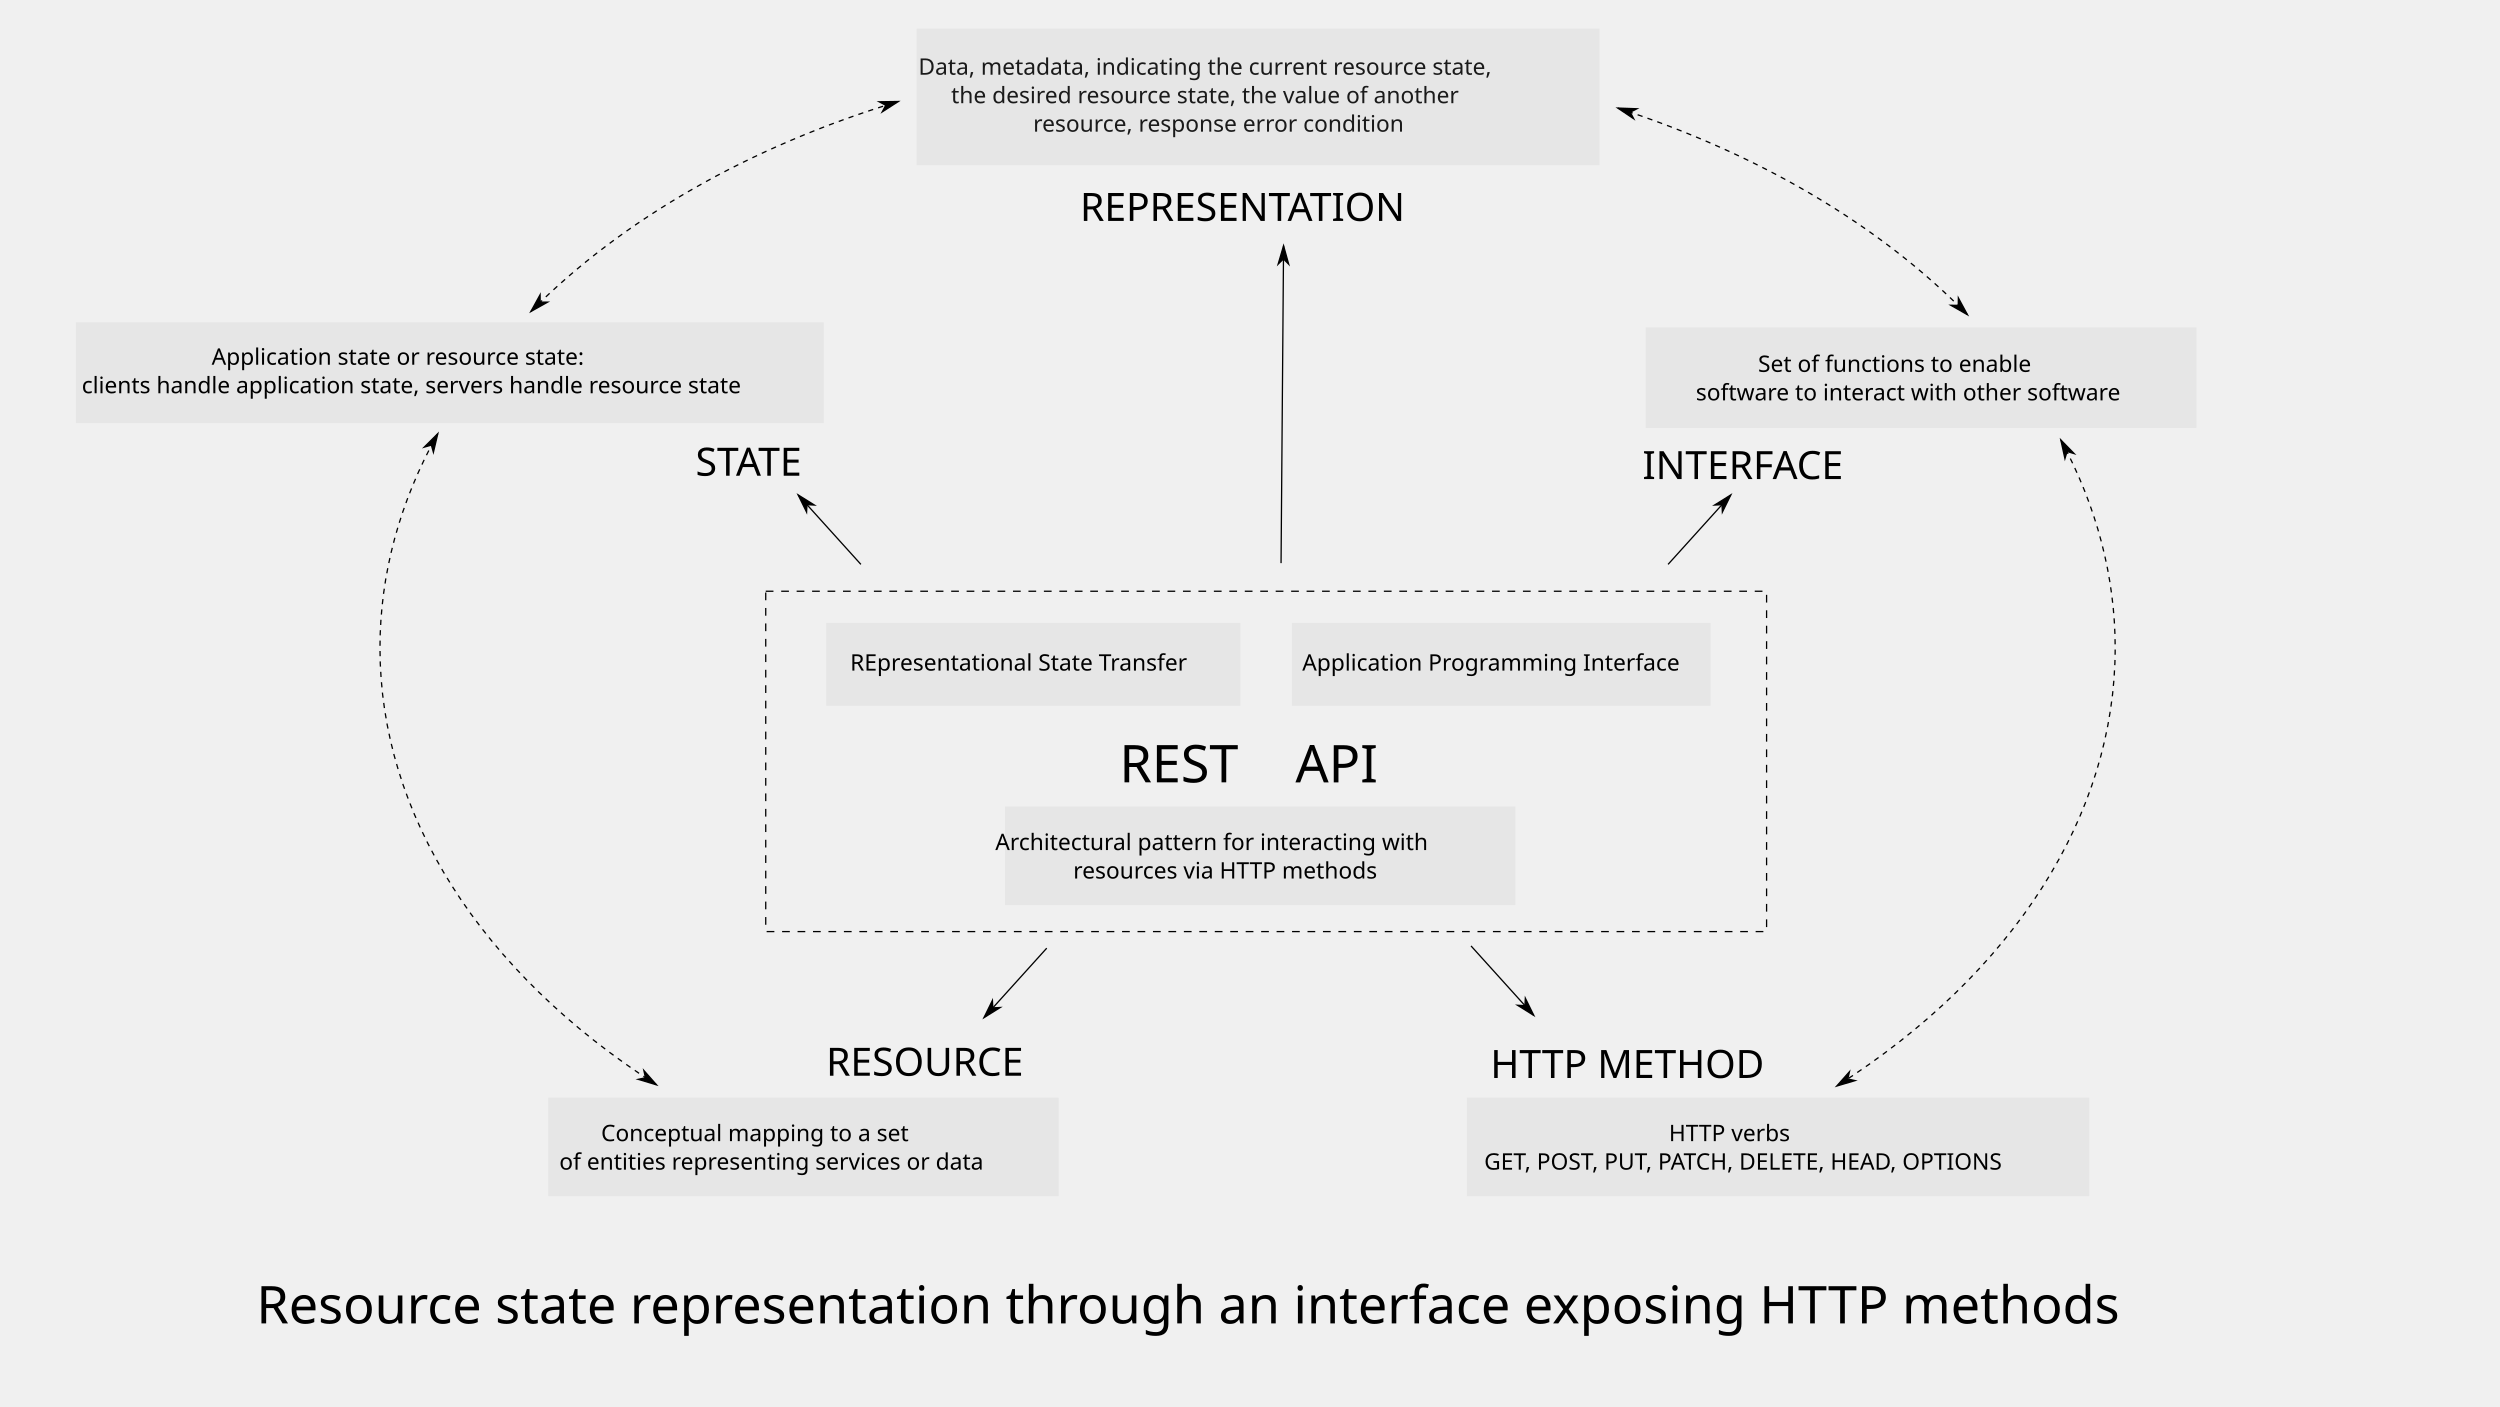
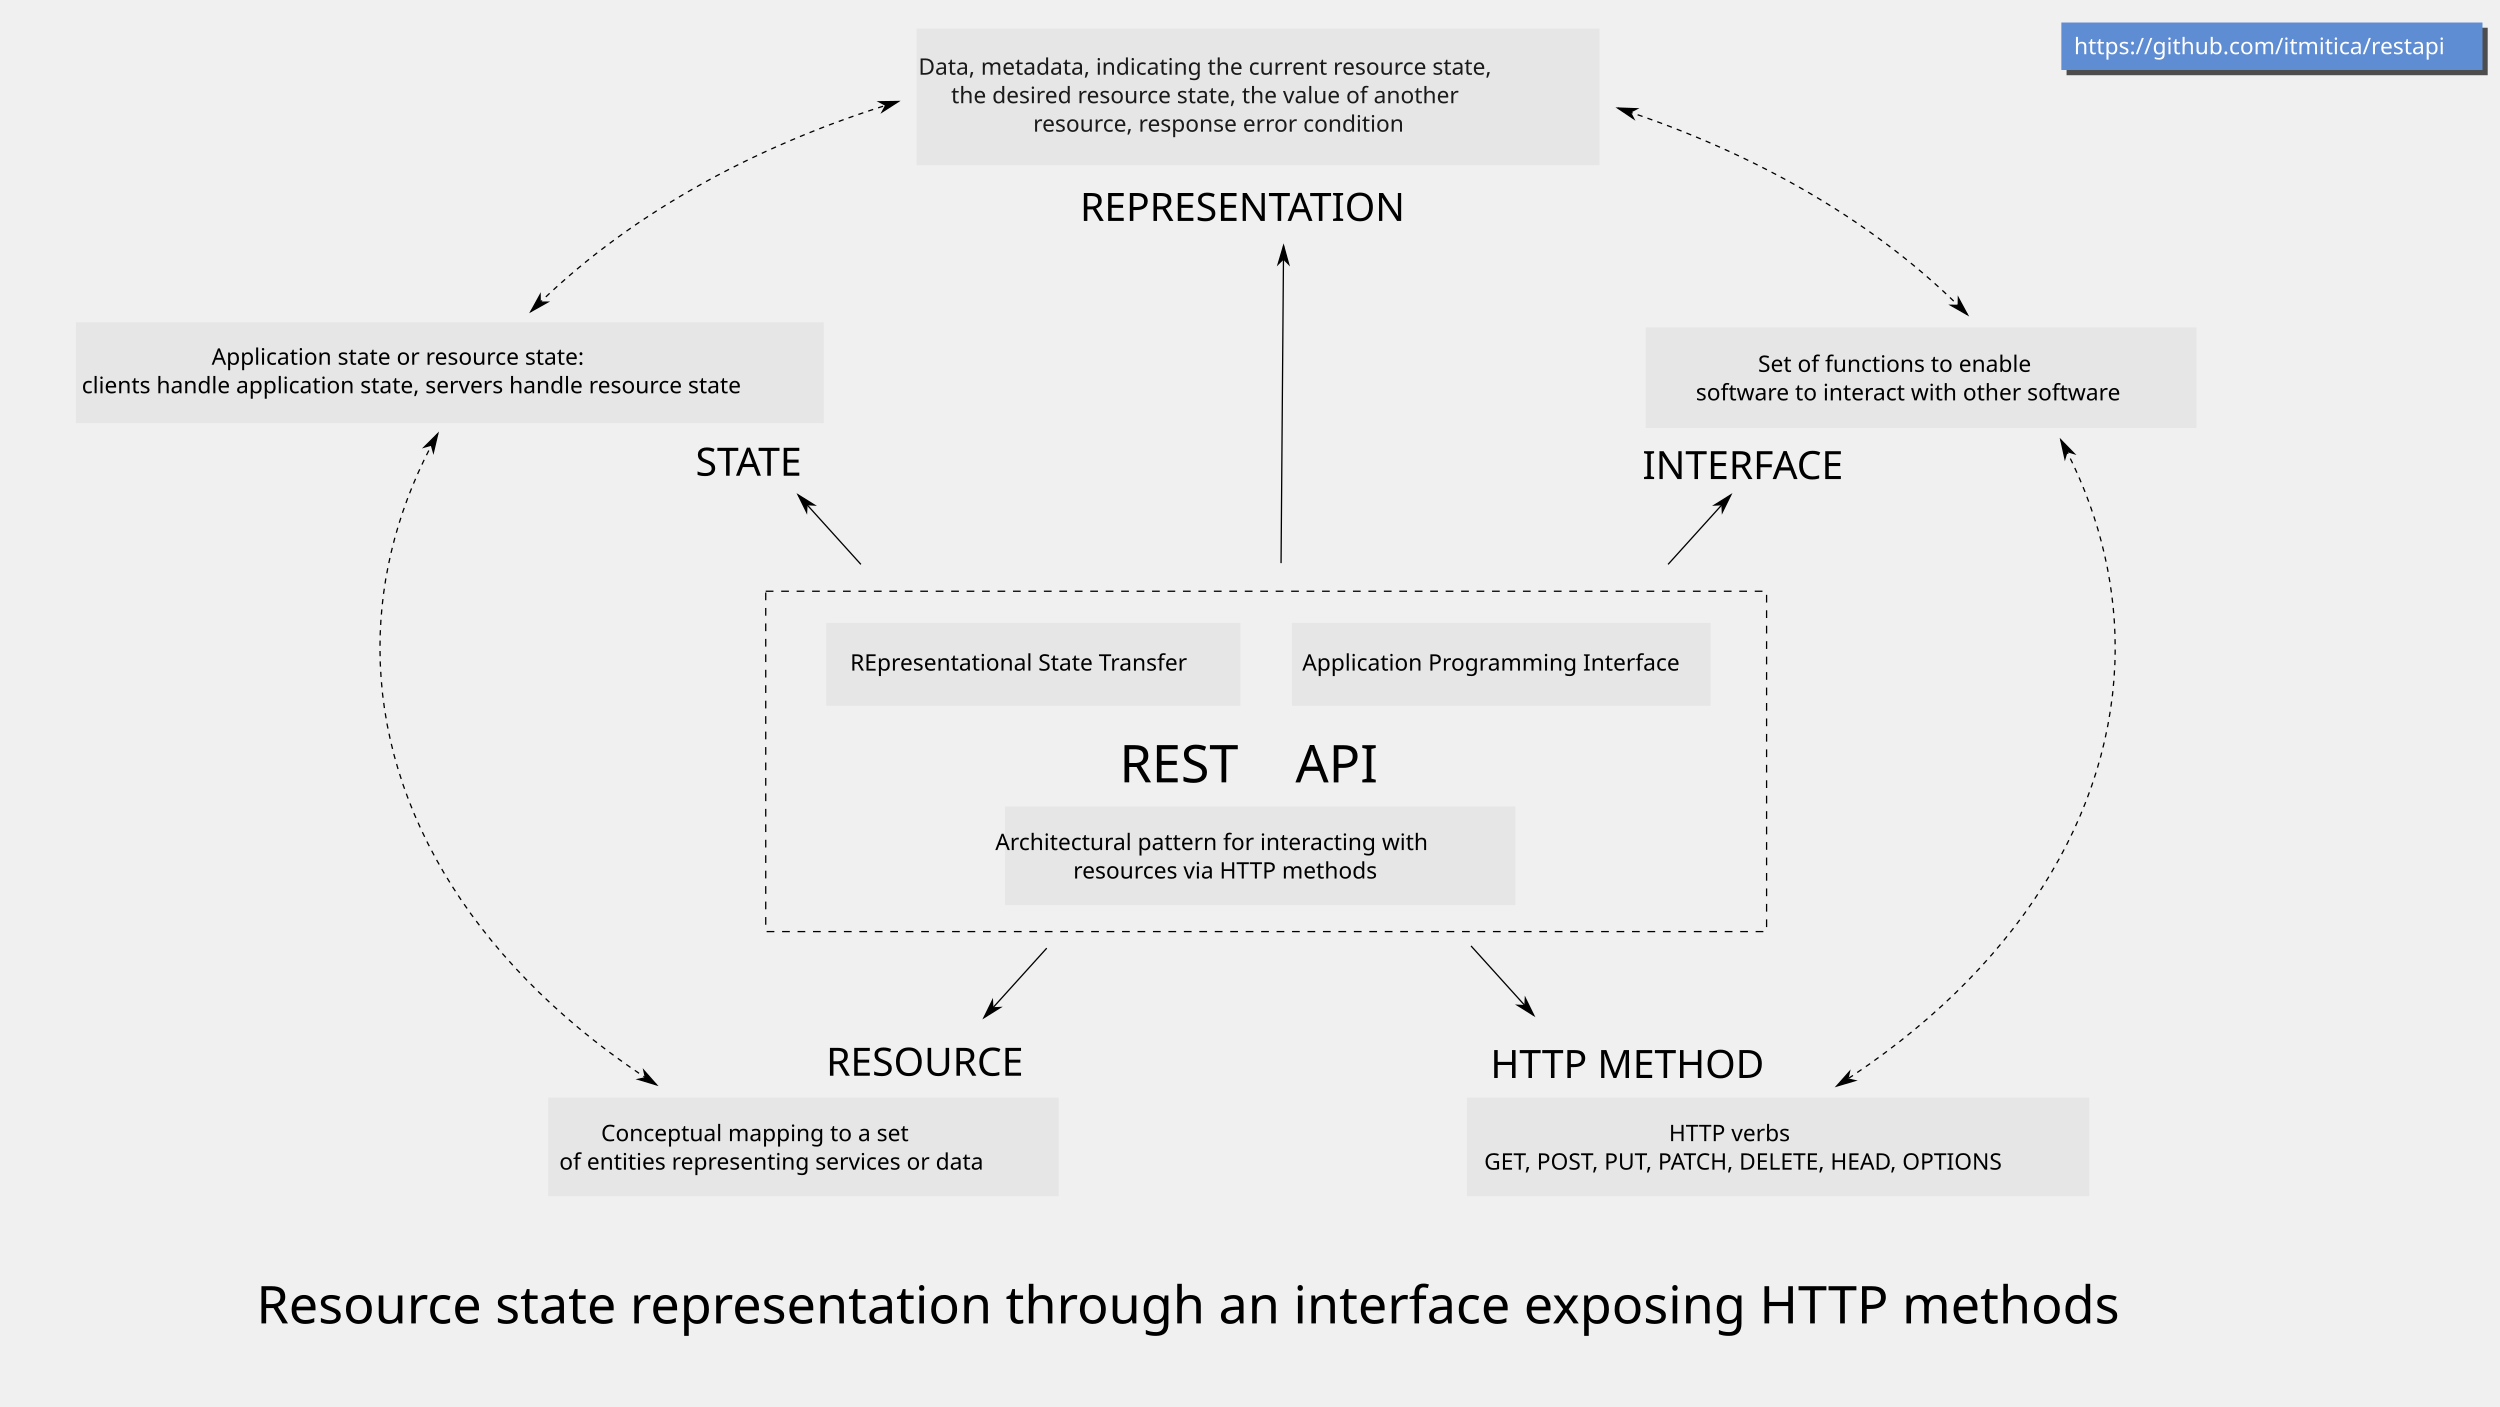
<svg xmlns="http://www.w3.org/2000/svg" width="1920" height="1080" viewBox="0 0 1920 1080" id="svg2" version="1.1">
  <defs id="defs4">
    <marker orient="auto" refY="0.0" refX="0.0" id="marker10507" style="overflow:visible;">
      <path id="path10509" d="M 0.0,0.0 L 5.0,-5.0 L -12.5,0.0 L 5.0,5.0 L 0.0,0.0 z " style="fill-rule:evenodd;stroke:#000000;stroke-width:1pt;stroke-opacity:1;fill:#000000;fill-opacity:1" transform="scale(0.8) rotate(180) translate(12.5,0)" />
    </marker>
    <marker style="overflow:visible" id="marker10377" refX="0.0" refY="0.0" orient="auto">
      <path transform="scale(0.8) translate(12.5,0)" style="fill-rule:evenodd;stroke:#000000;stroke-width:1pt;stroke-opacity:1;fill:#000000;fill-opacity:1" d="M 0.0,0.0 L 5.0,-5.0 L -12.5,0.0 L 5.0,5.0 L 0.0,0.0 z " id="path10379" />
    </marker>
    <marker orient="auto" refY="0.0" refX="0.0" id="marker10247" style="overflow:visible">
      <path id="path10249" d="M 0.0,0.0 L 5.0,-5.0 L -12.5,0.0 L 5.0,5.0 L 0.0,0.0 z " style="fill-rule:evenodd;stroke:#000000;stroke-width:1pt;stroke-opacity:1;fill:#000000;fill-opacity:1" transform="scale(0.8) translate(12.5,0)" />
    </marker>
    <marker style="overflow:visible;" id="marker10135" refX="0.0" refY="0.0" orient="auto">
      <path transform="scale(0.8) rotate(180) translate(12.5,0)" style="fill-rule:evenodd;stroke:#000000;stroke-width:1pt;stroke-opacity:1;fill:#000000;fill-opacity:1" d="M 0.0,0.0 L 5.0,-5.0 L -12.5,0.0 L 5.0,5.0 L 0.0,0.0 z " id="path10137" />
    </marker>
    <marker style="overflow:visible" id="marker10017" refX="0.0" refY="0.0" orient="auto">
      <path transform="scale(0.8) translate(12.5,0)" style="fill-rule:evenodd;stroke:#000000;stroke-width:1pt;stroke-opacity:1;fill:#000000;fill-opacity:1" d="M 0.0,0.0 L 5.0,-5.0 L -12.5,0.0 L 5.0,5.0 L 0.0,0.0 z " id="path10019" />
    </marker>
    <marker orient="auto" refY="0.0" refX="0.0" id="marker9917" style="overflow:visible;">
      <path id="path9919" d="M 0.0,0.0 L 5.0,-5.0 L -12.5,0.0 L 5.0,5.0 L 0.0,0.0 z " style="fill-rule:evenodd;stroke:#000000;stroke-width:1pt;stroke-opacity:1;fill:#000000;fill-opacity:1" transform="scale(0.8) rotate(180) translate(12.5,0)" />
    </marker>
    <marker style="overflow:visible;" id="marker8961" refX="0.0" refY="0.0" orient="auto">
      <path transform="scale(0.8) rotate(180) translate(12.5,0)" style="fill-rule:evenodd;stroke:#000000;stroke-width:1pt;stroke-opacity:1;fill:#000000;fill-opacity:1" d="M 0.0,0.0 L 5.0,-5.0 L -12.5,0.0 L 5.0,5.0 L 0.0,0.0 z " id="path8963" />
    </marker>
    <marker orient="auto" refY="0.0" refX="0.0" id="Arrow1Lstart" style="overflow:visible">
      <path id="path5207" d="M 0.0,0.0 L 5.0,-5.0 L -12.5,0.0 L 5.0,5.0 L 0.0,0.0 z " style="fill-rule:evenodd;stroke:#000000;stroke-width:1pt;stroke-opacity:1;fill:#000000;fill-opacity:1" transform="scale(0.8) translate(12.5,0)" />
    </marker>
    <marker style="overflow:visible;" id="marker8579" refX="0.0" refY="0.0" orient="auto">
      <path transform="scale(0.8) rotate(180) translate(12.5,0)" style="fill-rule:evenodd;stroke:#000000;stroke-width:1pt;stroke-opacity:1;fill:#000000;fill-opacity:1" d="M 0.0,0.0 L 5.0,-5.0 L -12.5,0.0 L 5.0,5.0 L 0.0,0.0 z " id="path8581" />
    </marker>
    <marker orient="auto" refY="0.0" refX="0.0" id="marker6315" style="overflow:visible">
      <path id="path6317" d="M 0.0,0.0 L 5.0,-5.0 L -12.5,0.0 L 5.0,5.0 L 0.0,0.0 z " style="fill-rule:evenodd;stroke:#000000;stroke-width:1pt;stroke-opacity:1;fill:#000000;fill-opacity:1" transform="scale(0.8) translate(12.5,0)" />
    </marker>
    <marker style="overflow:visible" id="marker6239" refX="0.0" refY="0.0" orient="auto">
      <path transform="scale(0.8) translate(12.5,0)" style="fill-rule:evenodd;stroke:#000000;stroke-width:1pt;stroke-opacity:1;fill:#000000;fill-opacity:1" d="M 0.0,0.0 L 5.0,-5.0 L -12.5,0.0 L 5.0,5.0 L 0.0,0.0 z " id="path6241" />
    </marker>
    <marker orient="auto" refY="0.0" refX="0.0" id="marker5992" style="overflow:visible;">
      <path id="path5994" d="M 0.0,0.0 L 5.0,-5.0 L -12.5,0.0 L 5.0,5.0 L 0.0,0.0 z " style="fill-rule:evenodd;stroke:#000000;stroke-width:1pt;stroke-opacity:1;fill:#000000;fill-opacity:1" transform="scale(0.8) rotate(180) translate(12.5,0)" />
    </marker>
    <marker style="overflow:visible;" id="marker5634" refX="0.0" refY="0.0" orient="auto">
      <path transform="scale(0.8) rotate(180) translate(12.5,0)" style="fill-rule:evenodd;stroke:#000000;stroke-width:1pt;stroke-opacity:1;fill:#000000;fill-opacity:1" d="M 0.0,0.0 L 5.0,-5.0 L -12.5,0.0 L 5.0,5.0 L 0.0,0.0 z " id="path5636" />
    </marker>
    <marker orient="auto" refY="0.0" refX="0.0" id="marker4816" style="overflow:visible;">
      <path id="path4818" d="M 0.0,0.0 L 5.0,-5.0 L -12.5,0.0 L 5.0,5.0 L 0.0,0.0 z " style="fill-rule:evenodd;stroke:#000000;stroke-width:1pt;stroke-opacity:1;fill:#000000;fill-opacity:1" transform="scale(0.8) rotate(180) translate(12.5,0)" />
    </marker>
    <marker style="overflow:visible;" id="marker4462" refX="0.0" refY="0.0" orient="auto">
      <path transform="scale(0.8) rotate(180) translate(12.5,0)" style="fill-rule:evenodd;stroke:#000000;stroke-width:1pt;stroke-opacity:1;fill:#000000;fill-opacity:1" d="M 0.0,0.0 L 5.0,-5.0 L -12.5,0.0 L 5.0,5.0 L 0.0,0.0 z " id="path4464" />
    </marker>
    <marker orient="auto" refY="0.0" refX="0.0" id="Arrow1Lend" style="overflow:visible;">
      <path id="path4181" d="M 0.0,0.0 L 5.0,-5.0 L -12.5,0.0 L 5.0,5.0 L 0.0,0.0 z " style="fill-rule:evenodd;stroke:#000000;stroke-width:1pt;stroke-opacity:1;fill:#000000;fill-opacity:1" transform="scale(0.8) rotate(180) translate(12.5,0)" />
    </marker>
    <marker orient="auto" refY="0" refX="0" id="marker4816-3" style="overflow:visible">
      <path id="path4818-6" d="M 0,0 5,-5 -12.5,0 5,5 0,0 Z" style="fill:#000000;fill-opacity:1;fill-rule:evenodd;stroke:#000000;stroke-width:1pt;stroke-opacity:1" transform="matrix(-0.8,0,0,-0.8,-10,0)" />
    </marker>
    <marker orient="auto" refY="0" refX="0" id="marker4816-5" style="overflow:visible">
      <path id="path4818-3" d="M 0,0 5,-5 -12.5,0 5,5 0,0 Z" style="fill:#000000;fill-opacity:1;fill-rule:evenodd;stroke:#000000;stroke-width:1pt;stroke-opacity:1" transform="matrix(-0.8,0,0,-0.8,-10,0)" />
    </marker>
  </defs>
  <g id="layer1" transform="translate(0,27.63784)">
    <text xml:space="preserve" style="font-style:normal;font-weight:normal;font-size:40px;line-height:125%;font-family:sans-serif;letter-spacing:0px;word-spacing:0px;fill:#000000;fill-opacity:1;stroke:none;stroke-width:1px;stroke-linecap:butt;stroke-linejoin:miter;stroke-opacity:1" x="994.889" y="573.233" id="text4136">
      <tspan id="tspan4138" x="994.889" y="573.233">API</tspan>
    </text>
    <text id="text4168" y="573.214" x="859.738" style="font-style:normal;font-weight:normal;font-size:40px;line-height:125%;font-family:sans-serif;letter-spacing:0px;word-spacing:0px;fill:#000000;fill-opacity:1;stroke:none;stroke-width:1px;stroke-linecap:butt;stroke-linejoin:miter;stroke-opacity:1" xml:space="preserve">
      <tspan y="573.214" x="859.738" id="tspan4170">REST</tspan>
    </text>
    <rect style="color:#000000;clip-rule:nonzero;display:inline;overflow:visible;visibility:visible;opacity:1;isolation:auto;mix-blend-mode:normal;color-interpolation:sRGB;color-interpolation-filters:linearRGB;solid-color:#000000;solid-opacity:1;fill:#e6e6e6;fill-opacity:1;fill-rule:nonzero;stroke:none;stroke-width:1px;stroke-linecap:butt;stroke-linejoin:miter;stroke-miterlimit:4;stroke-dasharray:none;stroke-dashoffset:0;stroke-opacity:1;marker:none;color-rendering:auto;image-rendering:auto;shape-rendering:auto;text-rendering:auto;enable-background:accumulate" id="rect4720" width="318.119" height="63.624" x="634.519" y="450.749" />
    <text id="text4251" y="487.389" x="652.913" style="font-style:normal;font-weight:normal;font-size:40px;line-height:125%;font-family:sans-serif;letter-spacing:0px;word-spacing:0px;fill:#000000;fill-opacity:1;stroke:none;stroke-width:1px;stroke-linecap:butt;stroke-linejoin:miter;stroke-opacity:1" xml:space="preserve">
      <tspan style="font-weight:normal;font-size:17.5px;text-align:start;text-anchor:start" id="tspan4275" y="487.389" x="652.913">REpresentational State Transfer</tspan>
    </text>
    <rect y="450.749" x="992.188" height="63.624" width="321.558" id="rect4722" style="color:#000000;clip-rule:nonzero;display:inline;overflow:visible;visibility:visible;opacity:1;isolation:auto;mix-blend-mode:normal;color-interpolation:sRGB;color-interpolation-filters:linearRGB;solid-color:#000000;solid-opacity:1;fill:#e6e6e6;fill-opacity:1;fill-rule:nonzero;stroke:none;stroke-width:1px;stroke-linecap:butt;stroke-linejoin:miter;stroke-miterlimit:4;stroke-dasharray:none;stroke-dashoffset:0;stroke-opacity:1;marker:none;color-rendering:auto;image-rendering:auto;shape-rendering:auto;text-rendering:auto;enable-background:accumulate" />
    <text xml:space="preserve" style="font-style:normal;font-weight:normal;font-size:40px;line-height:125%;font-family:sans-serif;letter-spacing:0px;word-spacing:0px;fill:#000000;fill-opacity:1;stroke:none;stroke-width:1px;stroke-linecap:butt;stroke-linejoin:miter;stroke-opacity:1" x="1000.123" y="487.389" id="text4335">
      <tspan id="tspan4353" x="1000.123" y="487.389" style="font-weight:normal;font-size:17.5px">Application Programming Interface</tspan>
    </text>
    <rect style="color:#000000;clip-rule:nonzero;display:inline;overflow:visible;visibility:visible;opacity:1;isolation:auto;mix-blend-mode:normal;color-interpolation:sRGB;color-interpolation-filters:linearRGB;solid-color:#000000;solid-opacity:1;fill:#e6e6e6;fill-opacity:1;fill-rule:nonzero;stroke:none;stroke-width:1px;stroke-linecap:butt;stroke-linejoin:miter;stroke-miterlimit:4;stroke-dasharray:none;stroke-dashoffset:0;stroke-opacity:1;marker:none;color-rendering:auto;image-rendering:auto;shape-rendering:auto;text-rendering:auto;enable-background:accumulate" id="rect4724" width="392.06" height="75.661" x="771.804" y="591.808" />
    <text xml:space="preserve" style="font-style:normal;font-weight:normal;font-size:40px;line-height:125%;font-family:sans-serif;letter-spacing:0px;word-spacing:0px;fill:#000000;fill-opacity:1;stroke:none;stroke-width:1px;stroke-linecap:butt;stroke-linejoin:miter;stroke-opacity:1" x="966.931" y="625.225" id="text4179">
      <tspan x="966.931" y="625.225" id="tspan4197" style="font-weight:normal;font-size:17.5px;text-align:center;text-anchor:middle">Architectural pattern for interacting with</tspan>
      <tspan x="966.931" y="647.1" style="font-weight:normal;font-size:17.5px;text-align:center;text-anchor:middle" id="tspan4469">resources via HTTP methods</tspan>
    </text>
    <text xml:space="preserve" style="color:#000000;font-style:normal;font-variant:normal;font-weight:normal;font-stretch:normal;font-size:30px;line-height:125%;font-family:sans-serif;text-indent:0;text-align:start;text-decoration:none;text-decoration-line:none;text-decoration-style:solid;text-decoration-color:#000000;letter-spacing:0px;word-spacing:0px;text-transform:none;direction:ltr;block-progression:tb;writing-mode:lr-tb;baseline-shift:baseline;text-anchor:start;white-space:normal;clip-rule:nonzero;display:inline;overflow:visible;visibility:visible;opacity:1;isolation:auto;mix-blend-mode:normal;color-interpolation:sRGB;color-interpolation-filters:linearRGB;solid-color:#000000;solid-opacity:1;fill:#000000;fill-opacity:1;fill-rule:nonzero;stroke:none;stroke-width:1px;stroke-linecap:butt;stroke-linejoin:miter;stroke-miterlimit:4;stroke-dasharray:none;stroke-dashoffset:0;stroke-opacity:1;color-rendering:auto;image-rendering:auto;shape-rendering:auto;text-rendering:auto;enable-background:accumulate" x="829.483" y="142.017" id="text4479">
      <tspan id="tspan4481" x="829.483" y="142.017">REPRESENTATION</tspan>
    </text>
    <text id="text4483" y="337.707" x="534.182" style="color:#000000;font-style:normal;font-variant:normal;font-weight:normal;font-stretch:normal;font-size:30px;line-height:125%;font-family:sans-serif;text-indent:0;text-align:start;text-decoration:none;text-decoration-line:none;text-decoration-style:solid;text-decoration-color:#000000;letter-spacing:0px;word-spacing:0px;text-transform:none;direction:ltr;block-progression:tb;writing-mode:lr-tb;baseline-shift:baseline;text-anchor:start;white-space:normal;clip-rule:nonzero;display:inline;overflow:visible;visibility:visible;opacity:1;isolation:auto;mix-blend-mode:normal;color-interpolation:sRGB;color-interpolation-filters:linearRGB;solid-color:#000000;solid-opacity:1;fill:#000000;fill-opacity:1;fill-rule:nonzero;stroke:none;stroke-width:1px;stroke-linecap:butt;stroke-linejoin:miter;stroke-miterlimit:4;stroke-dasharray:none;stroke-dashoffset:0;stroke-opacity:1;color-rendering:auto;image-rendering:auto;shape-rendering:auto;text-rendering:auto;enable-background:accumulate" xml:space="preserve">
      <tspan y="337.707" x="534.182" id="tspan4485">STATE</tspan>
    </text>
    <text xml:space="preserve" style="font-style:normal;font-weight:normal;font-size:40px;line-height:125%;font-family:sans-serif;letter-spacing:0px;word-spacing:0px;fill:#000000;fill-opacity:1;stroke:none;stroke-width:1px;stroke-linecap:butt;stroke-linejoin:miter;stroke-opacity:1" x="634.484" y="798.527" id="text4493">
      <tspan id="tspan4495" x="634.484" y="798.527" style="font-size:30px">RESOURCE</tspan>
    </text>
    <text id="text4497" y="800.246" x="1144.637" style="color:#000000;font-style:normal;font-variant:normal;font-weight:normal;font-stretch:normal;font-size:30px;line-height:125%;font-family:sans-serif;text-indent:0;text-align:start;text-decoration:none;text-decoration-line:none;text-decoration-style:solid;text-decoration-color:#000000;letter-spacing:0px;word-spacing:0px;text-transform:none;direction:ltr;block-progression:tb;writing-mode:lr-tb;baseline-shift:baseline;text-anchor:start;white-space:normal;clip-rule:nonzero;display:inline;overflow:visible;visibility:visible;opacity:1;isolation:auto;mix-blend-mode:normal;color-interpolation:sRGB;color-interpolation-filters:linearRGB;solid-color:#000000;solid-opacity:1;fill:#000000;fill-opacity:1;fill-rule:nonzero;stroke:none;stroke-width:1px;stroke-linecap:butt;stroke-linejoin:miter;stroke-miterlimit:4;stroke-dasharray:none;stroke-dashoffset:0;stroke-opacity:1;color-rendering:auto;image-rendering:auto;shape-rendering:auto;text-rendering:auto;enable-background:accumulate" xml:space="preserve">
      <tspan y="800.246" x="1144.637" id="tspan4499">HTTP METHOD</tspan>
    </text>
    <text xml:space="preserve" style="color:#000000;font-style:normal;font-variant:normal;font-weight:normal;font-stretch:normal;font-size:30px;line-height:125%;font-family:sans-serif;text-indent:0;text-align:start;text-decoration:none;text-decoration-line:none;text-decoration-style:solid;text-decoration-color:#000000;letter-spacing:0px;word-spacing:0px;text-transform:none;direction:ltr;block-progression:tb;writing-mode:lr-tb;baseline-shift:baseline;text-anchor:start;white-space:normal;clip-rule:nonzero;display:inline;overflow:visible;visibility:visible;opacity:1;isolation:auto;mix-blend-mode:normal;color-interpolation:sRGB;color-interpolation-filters:linearRGB;solid-color:#000000;solid-opacity:1;fill:#000000;fill-opacity:1;fill-rule:nonzero;stroke:none;stroke-width:1px;stroke-linecap:butt;stroke-linejoin:miter;stroke-miterlimit:4;stroke-dasharray:none;stroke-dashoffset:0;stroke-opacity:1;color-rendering:auto;image-rendering:auto;shape-rendering:auto;text-rendering:auto;enable-background:accumulate" x="1261.407" y="340.298" id="text4565">
      <tspan id="tspan4567" x="1261.407" y="340.298">INTERFACE</tspan>
    </text>
    <rect y="223.766" x="1263.879" height="77.257" width="423.013" id="rect4718" style="color:#000000;clip-rule:nonzero;display:inline;overflow:visible;visibility:visible;opacity:1;isolation:auto;mix-blend-mode:normal;color-interpolation:sRGB;color-interpolation-filters:linearRGB;solid-color:#000000;solid-opacity:1;fill:#e6e6e6;fill-opacity:1;fill-rule:nonzero;stroke:none;stroke-width:1px;stroke-linecap:butt;stroke-linejoin:miter;stroke-miterlimit:4;stroke-dasharray:none;stroke-dashoffset:0;stroke-opacity:1;marker:none;color-rendering:auto;image-rendering:auto;shape-rendering:auto;text-rendering:auto;enable-background:accumulate" />
    <text id="text4573" y="257.981" x="1491.447" style="font-style:normal;font-weight:normal;font-size:40px;line-height:125%;font-family:sans-serif;text-align:center;letter-spacing:0px;word-spacing:0px;text-anchor:middle;fill:#000000;fill-opacity:1;stroke:none;stroke-width:1px;stroke-linecap:butt;stroke-linejoin:miter;stroke-opacity:1" xml:space="preserve">
      <tspan id="tspan4579" style="font-weight:normal;font-size:17.5px;text-align:center;text-anchor:middle" y="257.981" x="1491.447">Set of functions to enable</tspan>
      <tspan id="tspan4583" style="font-weight:normal;font-size:17.5px;text-align:center;text-anchor:middle" y="279.856" x="1491.447">software to interact with other software</tspan>
    </text>
    <rect y="-5.644" x="703.958" height="104.893" width="524.467" id="rect4639" style="color:#000000;clip-rule:nonzero;display:inline;overflow:visible;visibility:visible;opacity:1;isolation:auto;mix-blend-mode:normal;color-interpolation:sRGB;color-interpolation-filters:linearRGB;solid-color:#000000;solid-opacity:1;fill:#e6e6e6;fill-opacity:1;fill-rule:nonzero;stroke:none;stroke-width:1px;stroke-linecap:butt;stroke-linejoin:miter;stroke-miterlimit:4;stroke-dasharray:none;stroke-dashoffset:0;stroke-opacity:1;marker:none;color-rendering:auto;image-rendering:auto;shape-rendering:auto;text-rendering:auto;enable-background:accumulate" />
    <text xml:space="preserve" style="font-style:normal;font-weight:normal;font-size:40px;line-height:125%;font-family:sans-serif;text-align:center;letter-spacing:0px;word-spacing:0px;text-anchor:middle;fill:#1a1a1a;fill-opacity:1;stroke:none;stroke-width:1px;stroke-linecap:butt;stroke-linejoin:miter;stroke-opacity:1" x="961.803" y="29.756" id="text4595">
      <tspan x="961.803" y="29.756" style="font-weight:normal;font-size:17.5px;text-align:center;text-anchor:middle;fill:#1a1a1a" id="tspan4605">Data, metadata, indicating the current resource state,</tspan>
      <tspan id="tspan4635" x="961.803" y="51.631" style="font-weight:normal;font-size:17.5px;text-align:center;text-anchor:middle;fill:#1a1a1a">the desired resource state, the value of another</tspan>
      <tspan id="tspan4637" x="961.803" y="73.506" style="font-weight:normal;font-size:17.5px;text-align:center;text-anchor:middle;fill:#1a1a1a">resource, response error condition</tspan>
    </text>
    <rect style="color:#000000;clip-rule:nonzero;display:inline;overflow:visible;visibility:visible;opacity:1;isolation:auto;mix-blend-mode:normal;color-interpolation:sRGB;color-interpolation-filters:linearRGB;solid-color:#000000;solid-opacity:1;fill:#e6e6e6;fill-opacity:1;fill-rule:nonzero;stroke:none;stroke-width:1px;stroke-linecap:butt;stroke-linejoin:miter;stroke-miterlimit:4;stroke-dasharray:none;stroke-dashoffset:0;stroke-opacity:1;marker:none;color-rendering:auto;image-rendering:auto;shape-rendering:auto;text-rendering:auto;enable-background:accumulate" id="rect4716" width="574.334" height="77.38" x="58.297" y="219.912" />
    <text id="text4619" y="252.493" x="341.936" style="font-style:normal;font-weight:normal;font-size:40px;line-height:125%;font-family:sans-serif;text-align:center;letter-spacing:0px;word-spacing:0px;text-anchor:middle;fill:#000000;fill-opacity:1;stroke:none;stroke-width:1px;stroke-linecap:butt;stroke-linejoin:miter;stroke-opacity:1" xml:space="preserve">
      <tspan id="tspan4623" style="font-weight:normal;font-size:17.5px;text-align:center;text-anchor:middle" y="252.493" x="341.936">Application state or resource state:</tspan>
      <tspan id="tspan4629" style="font-weight:normal;font-size:17.5px;text-align:center;text-anchor:middle" y="274.368" x="341.936">clients handle application state, servers handle resource state</tspan>
    </text>
    <rect style="color:#000000;clip-rule:nonzero;display:inline;overflow:visible;visibility:visible;opacity:1;isolation:auto;mix-blend-mode:normal;color-interpolation:sRGB;color-interpolation-filters:linearRGB;solid-color:#000000;solid-opacity:1;fill:none;fill-opacity:1;fill-rule:nonzero;stroke:#000000;stroke-width:0.989;stroke-linecap:butt;stroke-linejoin:miter;stroke-miterlimit:4;stroke-dasharray:5.934, 5.934;stroke-dashoffset:0;stroke-opacity:1;marker:none;color-rendering:auto;image-rendering:auto;shape-rendering:auto;text-rendering:auto;enable-background:accumulate" id="rect4170" width="768.656" height="261.385" x="588.085" y="426.436" />
    <path style="fill:none;fill-rule:evenodd;stroke:#000000;stroke-width:1px;stroke-linecap:butt;stroke-linejoin:miter;stroke-opacity:1;marker-end:url(#Arrow1Lend)" d="m 1281.075,405.806 48.148,-53.306" id="path4172" />
    <path id="path4460" d="m 661.161,405.806 -48.148,-53.306" style="fill:none;fill-rule:evenodd;stroke:#000000;stroke-width:1px;stroke-linecap:butt;stroke-linejoin:miter;stroke-opacity:1;marker-end:url(#marker4462)" />
    <path style="fill:none;fill-rule:evenodd;stroke:#000000;stroke-width:1px;stroke-linecap:butt;stroke-linejoin:miter;stroke-opacity:1;marker-end:url(#marker4816)" d="m 983.851,404.857 1.928,-243.695" id="path4814" />
    <path id="path5630" d="m 1129.753,698.836 48.148,53.306" style="fill:none;fill-rule:evenodd;stroke:#000000;stroke-width:1px;stroke-linecap:butt;stroke-linejoin:miter;stroke-opacity:1;marker-end:url(#marker5634)" />
    <path style="fill:none;fill-rule:evenodd;stroke:#000000;stroke-width:1px;stroke-linecap:butt;stroke-linejoin:miter;stroke-opacity:1;marker-end:url(#marker5992)" d="m 803.885,700.556 -48.148,53.306" id="path5632" />
    <rect y="815.351" x="421.013" height="75.661" width="392.06" id="rect4216" style="color:#000000;clip-rule:nonzero;display:inline;overflow:visible;visibility:visible;opacity:1;isolation:auto;mix-blend-mode:normal;color-interpolation:sRGB;color-interpolation-filters:linearRGB;solid-color:#000000;solid-opacity:1;fill:#e6e6e6;fill-opacity:1;fill-rule:nonzero;stroke:none;stroke-width:1px;stroke-linecap:butt;stroke-linejoin:miter;stroke-miterlimit:4;stroke-dasharray:none;stroke-dashoffset:0;stroke-opacity:1;marker:none;color-rendering:auto;image-rendering:auto;shape-rendering:auto;text-rendering:auto;enable-background:accumulate" />
    <text id="text4218" y="848.768" x="616.14" style="font-style:normal;font-weight:normal;font-size:40px;line-height:125%;font-family:sans-serif;letter-spacing:0px;word-spacing:0px;fill:#000000;fill-opacity:1;stroke:none;stroke-width:1px;stroke-linecap:butt;stroke-linejoin:miter;stroke-opacity:1" xml:space="preserve">
      <tspan style="font-weight:normal;font-size:17.5px;text-align:center;text-anchor:middle" y="848.768" x="616.14" id="tspan4226">Conceptual mapping to a set</tspan>
      <tspan style="font-weight:normal;font-size:17.5px;text-align:center;text-anchor:middle" y="870.643" x="616.14" id="tspan4230"> of entities representing services or data</tspan>
    </text>
    <rect style="color:#000000;clip-rule:nonzero;display:inline;overflow:visible;visibility:visible;opacity:1;isolation:auto;mix-blend-mode:normal;color-interpolation:sRGB;color-interpolation-filters:linearRGB;solid-color:#000000;solid-opacity:1;fill:#e6e6e6;fill-opacity:1;fill-rule:nonzero;stroke:none;stroke-width:1px;stroke-linecap:butt;stroke-linejoin:miter;stroke-miterlimit:4;stroke-dasharray:none;stroke-dashoffset:0;stroke-opacity:1;marker:none;color-rendering:auto;image-rendering:auto;shape-rendering:auto;text-rendering:auto;enable-background:accumulate" id="rect8937" width="478.039" height="75.661" x="1126.521" y="815.351" />
    <text xml:space="preserve" style="font-style:normal;font-weight:normal;font-size:40px;line-height:125%;font-family:sans-serif;letter-spacing:0px;word-spacing:0px;fill:#000000;fill-opacity:1;stroke:none;stroke-width:1px;stroke-linecap:butt;stroke-linejoin:miter;stroke-opacity:1" x="1364.637" y="848.768" id="text8939">
      <tspan id="tspan8943" x="1364.637" y="848.768" style="font-weight:normal;font-size:17.5px;text-align:center;text-anchor:middle">HTTP verbs</tspan>
      <tspan x="1364.637" y="870.643" style="font-weight:normal;font-size:17.5px;text-align:center;text-anchor:middle" id="tspan8947">GET, POST, PUT, PATCH, DELETE, HEAD, OPTIONS</tspan>
    </text>
    <text xml:space="preserve" style="font-style:normal;font-weight:normal;font-size:40px;line-height:125%;font-family:sans-serif;letter-spacing:0px;word-spacing:0px;fill:#000000;fill-opacity:1;stroke:none;stroke-width:1px;stroke-linecap:butt;stroke-linejoin:miter;stroke-opacity:1" x="196.914" y="988.738" id="text8949">
      <tspan id="tspan8951" x="196.914" y="988.738">Resource state representation through an interface exposing HTTP methods</tspan>
    </text>
    <path style="color:#000000;clip-rule:nonzero;display:inline;overflow:visible;visibility:visible;opacity:1;isolation:auto;mix-blend-mode:normal;color-interpolation:sRGB;color-interpolation-filters:linearRGB;solid-color:#000000;solid-opacity:1;fill:none;fill-opacity:1;fill-rule:evenodd;stroke:#000000;stroke-width:1;stroke-linecap:butt;stroke-linejoin:miter;stroke-miterlimit:4;stroke-dasharray:4, 4;stroke-dashoffset:0;stroke-opacity:1;color-rendering:auto;image-rendering:auto;shape-rendering:auto;text-rendering:auto;enable-background:accumulate;marker-end:url(#marker10135);marker-start:url(#marker10247)" d="M 407.755 239.195 A 666.321 458.4 0 0 1 689.869 77.972 " id="path9879" transform="translate(0,-27.63784)" />
    <path style="color:#000000;clip-rule:nonzero;display:inline;overflow:visible;visibility:visible;opacity:1;isolation:auto;mix-blend-mode:normal;color-interpolation:sRGB;color-interpolation-filters:linearRGB;solid-color:#000000;solid-opacity:1;fill:none;fill-opacity:1;fill-rule:evenodd;stroke:#000000;stroke-width:1;stroke-linecap:butt;stroke-linejoin:miter;stroke-miterlimit:4;stroke-dasharray:4, 4;stroke-dashoffset:0;stroke-opacity:1;color-rendering:auto;image-rendering:auto;shape-rendering:auto;text-rendering:auto;enable-background:accumulate;marker-start:url(#marker10377);marker-end:url(#marker10507)" d="M 504.165 833.121 A 666.321 458.4 0 0 1 291.82 497.577 A 666.321 458.4 0 0 1 336.191 333.095 " id="path9872" transform="translate(0,-27.63784)" />
    <path style="color:#000000;clip-rule:nonzero;display:inline;overflow:visible;visibility:visible;opacity:1;isolation:auto;mix-blend-mode:normal;color-interpolation:sRGB;color-interpolation-filters:linearRGB;solid-color:#000000;solid-opacity:1;fill:none;fill-opacity:1;fill-rule:evenodd;stroke:#000000;stroke-width:1;stroke-linecap:butt;stroke-linejoin:miter;stroke-miterlimit:4;stroke-dasharray:4, 4;stroke-dashoffset:0;stroke-opacity:1;color-rendering:auto;image-rendering:auto;shape-rendering:auto;text-rendering:auto;enable-background:accumulate;marker-start:url(#Arrow1Lstart);marker-end:url(#marker8961)" d="M 1582.743 337.922 A 666.321 458.4 0 0 1 1624.462 497.577 L 1624.462 497.577 A 666.321 458.4 0 0 1 1410.66 834.05 " id="path9858" transform="translate(0,-27.63784)" />
    <path style="color:#000000;clip-rule:nonzero;display:inline;overflow:visible;visibility:visible;opacity:1;isolation:auto;mix-blend-mode:normal;color-interpolation:sRGB;color-interpolation-filters:linearRGB;solid-color:#000000;solid-opacity:1;fill:none;fill-opacity:1;fill-rule:evenodd;stroke:#000000;stroke-width:1;stroke-linecap:butt;stroke-linejoin:miter;stroke-miterlimit:4;stroke-dasharray:4, 4;stroke-dashoffset:0;stroke-opacity:1;color-rendering:auto;image-rendering:auto;shape-rendering:auto;text-rendering:auto;enable-background:accumulate;marker-end:url(#marker9917);marker-start:url(#marker10017)" d="M 1242.53 83.025 A 666.321 458.4 0 0 1 1510.98 241.686 " id="path9846" transform="translate(0,-27.63784)" />
+     <rect y="-6.347" x="1587.121" height="36.477" width="323.433" id="rect4340" style="color:#000000;clip-rule:nonzero;display:inline;overflow:visible;visibility:visible;opacity:1;isolation:auto;mix-blend-mode:normal;color-interpolation:sRGB;color-interpolation-filters:linearRGB;solid-color:#000000;solid-opacity:1;fill:#4d4d4d;fill-opacity:1;fill-rule:nonzero;stroke:none;stroke-width:1;stroke-linecap:butt;stroke-linejoin:miter;stroke-miterlimit:4;stroke-dasharray:6, 6;stroke-dashoffset:0;stroke-opacity:1;marker:none;color-rendering:auto;image-rendering:auto;shape-rendering:auto;text-rendering:auto;enable-background:accumulate" />
+     <rect style="color:#000000;clip-rule:nonzero;display:inline;overflow:visible;visibility:visible;opacity:1;isolation:auto;mix-blend-mode:normal;color-interpolation:sRGB;color-interpolation-filters:linearRGB;solid-color:#000000;solid-opacity:1;fill:#5f8dd3;fill-opacity:1;fill-rule:nonzero;stroke:none;stroke-width:1;stroke-linecap:butt;stroke-linejoin:miter;stroke-miterlimit:4;stroke-dasharray:6, 6;stroke-dashoffset:0;stroke-opacity:1;marker:none;color-rendering:auto;image-rendering:auto;shape-rendering:auto;text-rendering:auto;enable-background:accumulate" id="rect4338" width="323.433" height="36.477" x="1583.121" y="-10.347" />
+     <text xml:space="preserve" style="font-style:normal;font-weight:normal;font-size:40px;line-height:125%;font-family:sans-serif;letter-spacing:0px;word-spacing:0px;fill:#ffffff;fill-opacity:1;stroke:none;stroke-width:1px;stroke-linecap:butt;stroke-linejoin:miter;stroke-opacity:1;" x="1592.849" y="13.971" id="text4334">
+       <tspan id="tspan4336" x="1592.849" y="13.971" style="font-size:17.5px;fill:#ffffff;">https://github.com/itmitica/restapi</tspan>
+     </text>
  </g>
</svg>
